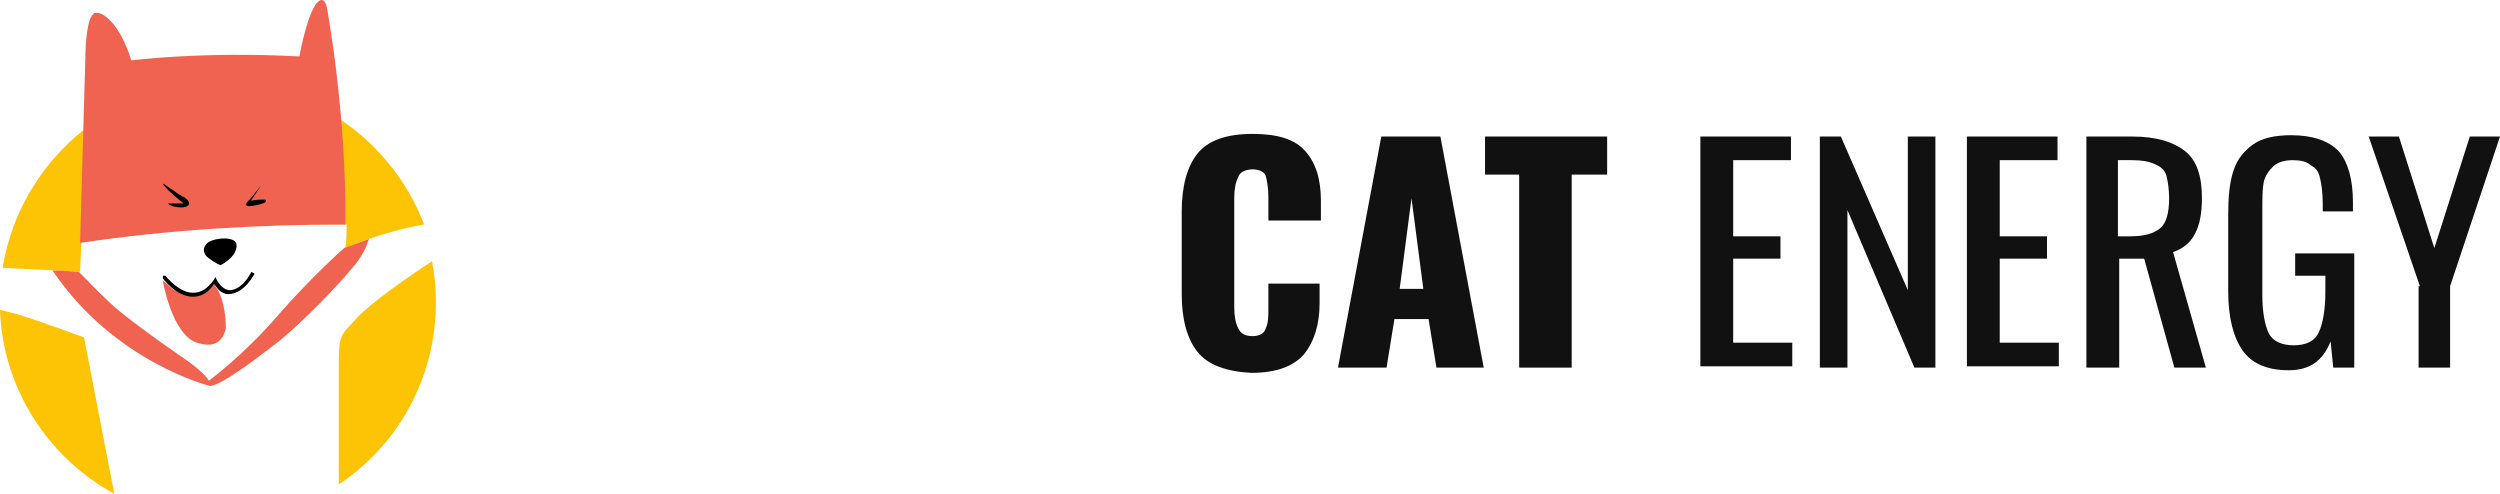
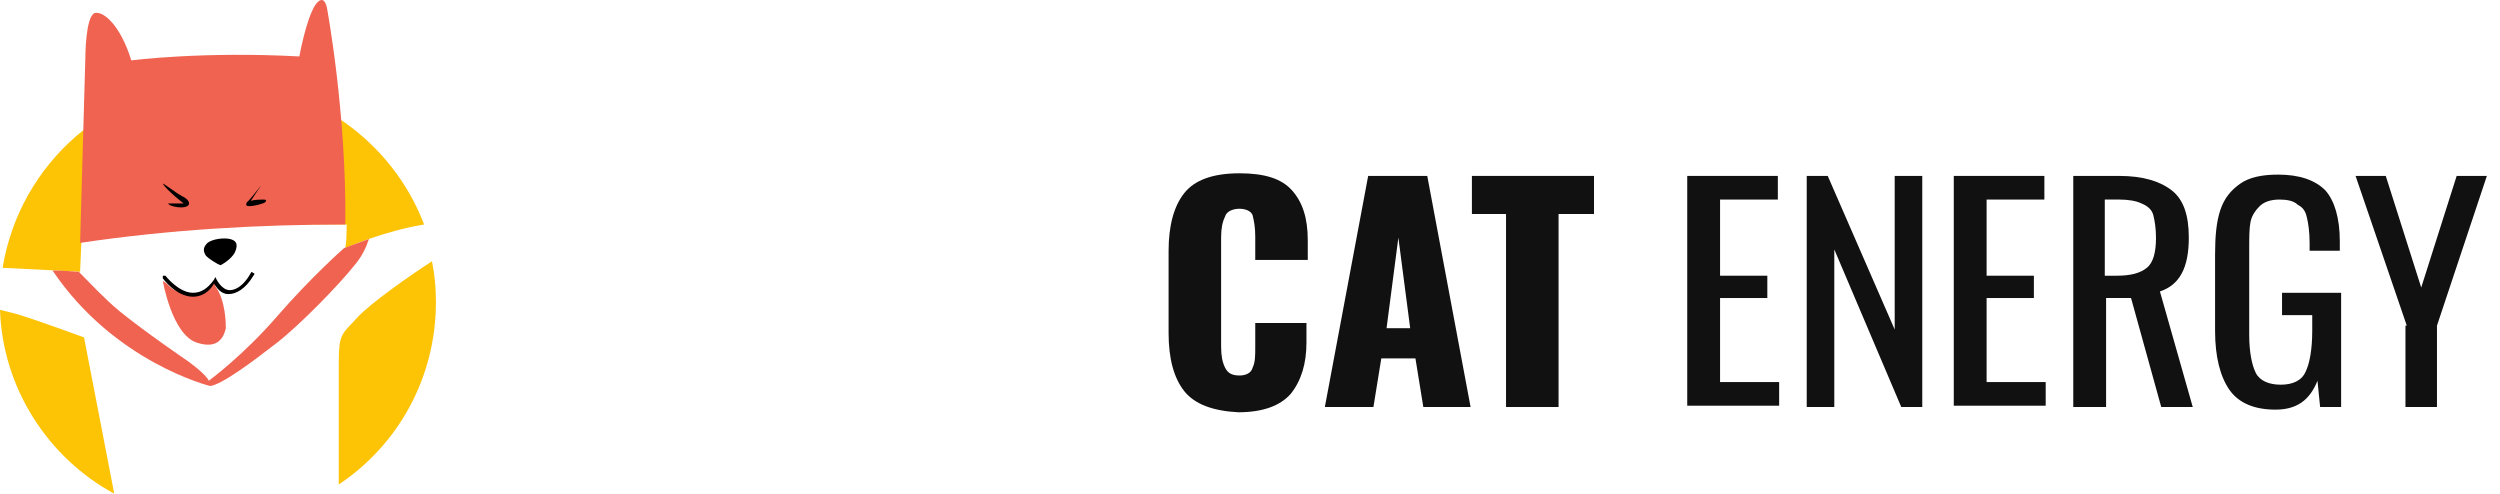
<svg xmlns="http://www.w3.org/2000/svg" version="1.1" id="Layer_2" x="0px" y="0px" viewBox="0 0.002 190.4 37.598" style="enable-background:new 0 0 33.3 37.6;">
  <style type="text/css">
    .st0 {
      fill: #fdc305;
    }

    .st1 {
      fill: #f06351;
+     }
+ 
+     .st2 {
+       fill: rgb(17, 17, 17);
    }
  </style>
  <g>
    <path class="st0" d="M6.1,20.7l0.1-2.3c6.7-0.9,13.4-1.4,20.2-1.3c0,0.6,0,1.2-0.1,1.8c0,0,2.9-1.3,6-1.8     c-2.4-6.3-8.5-10.8-15.6-10.8c-8.3,0-15.2,6.1-16.5,14.1C2.4,20.5,6.1,20.7,6.1,20.7z" />
    <path class="st0" d="M27.2,24.2c-1.2,1.3-1.4,1.2-1.4,3.5c0,0.9,0,4.9,0,9.2c4.5-3,7.4-8.1,7.4-13.9c0-1.1-0.1-2.1-0.3-3.1     C31.2,21,28.2,23.1,27.2,24.2z" />
    <path class="st0" d="M6.4,25.7c0,0-3.8-1.4-5.2-1.8c-0.4-0.1-0.8-0.2-1.2-0.3c0.2,6,3.7,11.3,8.7,14L6.4,25.7z" />
  </g>
  <path class="st1" d="M26.3,17.1c0.1-8.5-1.4-16.5-1.4-16.5S24.7-0.6,24,0.4c-0.7,1.1-1.2,3.9-1.2,3.9c-7.4-0.4-12.8,0.3-12.8,0.3   C9.2,2,7.9,0.8,7.2,1C6.5,1.3,6.5,4.4,6.5,4.4L6.1,18.5C12.8,17.5,19.6,17.1,26.3,17.1z" />
  <path d="M12.4,14c0-0.1,1,0.7,1.4,0.9c0.4,0.2,0.6,0.4,0.6,0.6c0,0.2-0.3,0.3-0.6,0.3s-0.9-0.1-1-0.3c0,0,0.6,0,0.9,0h0.3   C14.1,15.6,12.7,14.5,12.4,14z" />
  <path d="M19.9,14.1c0,0-1,1.3-1.1,1.3c0,0.1-0.2,0.3,0.2,0.3s1.1-0.2,1.2-0.3c0.1-0.1,0.1-0.2-0.1-0.2c-0.2,0-0.7,0-1,0.1L19.9,14.1   C19.9,14.1,20,14,19.9,14.1z" />
  <path d="M16.8,20.2c0,0,0.8-0.4,1.1-1c0.3-0.7,0-0.9-0.4-1c-0.5-0.1-1.3,0-1.7,0.3c-0.4,0.4-0.3,0.7-0.1,1   C15.9,19.7,16.5,20.1,16.8,20.2z" />
  <path class="st1" d="M16.3,21.5c0,0-0.2,0.4-0.5,0.6c-0.2,0.2-0.6,0.4-1,0.4c-0.6,0-1.1-0.2-1.5-0.4c-0.2-0.1-0.4-0.3-0.5-0.4   c-0.2-0.2-0.4-0.3-0.4-0.3s0.7,4.1,2.6,4.7c1.8,0.6,2.1-0.7,2.2-1.1c0-0.3,0-2.1-0.8-3.2C16.5,21.4,16.4,21.6,16.3,21.5z" />
  <g>
    <path d="M14.7,22.6C14.7,22.6,14.7,22.6,14.7,22.6c-1.3,0-2.3-1.4-2.3-1.4c0-0.1,0-0.2,0-0.2c0.1,0,0.2,0,0.2,0c0,0,1,1.3,2.1,1.3     c0,0,0,0,0,0c0.6,0,1.1-0.3,1.6-1l0.1-0.2l0.1,0.2c0,0,0.4,0.8,1,0.8c0.5,0,1.1-0.4,1.6-1.3c0-0.1,0.1-0.1,0.2,0     c0.1,0,0.1,0.1,0,0.2c-0.6,1-1.3,1.4-1.9,1.4c-0.6,0-0.9-0.5-1.1-0.8C15.9,22.3,15.3,22.6,14.7,22.6z" />
  </g>
  <path class="st1" d="M26.2,18.9c0,0-2.5,2.2-5.1,5.2S15.9,29,15.9,29c-0.2-0.5-1.6-1.5-1.6-1.5s-3.1-2.1-5.2-3.8   c-1.2-1-2.3-2.2-3.1-3c-0.3,0-1.1-0.1-2-0.1c4.7,7,12,8.8,12,8.8c0.9-0.1,3.3-1.9,5.1-3.3c1.8-1.4,4.8-4.5,5.9-5.9   c0.6-0.7,0.9-1.4,1.1-2C27,18.6,26.2,18.9,26.2,18.9z" />
-   <g transform="matrix(1, 0, 0, 1, 90, 10.2)">
-     <path class="st0" d="M1.2,16.6c-0.8-1-1.2-2.5-1.2-4.4V5.9c0-1.9,0.4-3.4,1.2-4.4C2,0.5,3.4,0,5.4,0c1.9,0,3.2,0.4,4,1.3     c0.8,0.9,1.2,2.1,1.2,3.8v1.5H6.6V4.8c0-0.7-0.1-1.2-0.2-1.6C6.3,2.9,5.9,2.7,5.4,2.7S4.4,2.9,4.3,3.3C4.1,3.7,4,4.2,4,4.9v8.3     c0,0.7,0.1,1.2,0.3,1.6c0.2,0.4,0.5,0.6,1.1,0.6c0.5,0,0.9-0.2,1-0.6c0.2-0.4,0.2-0.9,0.2-1.6v-1.8h3.9v1.5c0,1.6-0.4,2.9-1.2,3.9     c-0.8,0.9-2.1,1.4-4,1.4C3.4,18.1,2,17.6,1.2,16.6z" style="fill: rgb(17, 17, 17);" />
-     <path class="st0" d="M15.2,0.2h4.5L23,17.8h-3.6l-0.6-3.7h-2.6l-0.6,3.7h-3.7L15.2,0.2z M18.4,11.8l-0.9-6.9l-0.9,6.9H18.4z" style="fill: rgb(17, 17, 17);" />
-     <path class="st0" d="M25.8,3.1h-2.7V0.2h9.3v2.9h-2.7v14.7h-4V3.1z" style="fill: rgb(17, 17, 17);" />
-     <path class="st0" d="M39.5,0.2h6.9v1.8H42v5.8h3.6v1.7H42v6.4h4.5v1.8h-7V0.2z" style="fill: rgb(17, 17, 17);" />
-     <path class="st0" d="M48.5,0.2h1.7l5.1,11.7V0.2h2.1v17.6h-1.6l-5.1-12v12h-2.1V0.2z" style="fill: rgb(17, 17, 17);" />
-     <path class="st0" d="M59.8,0.2h6.9v1.8h-4.4v5.8h3.6v1.7h-3.6v6.4h4.5v1.8h-7V0.2z" style="fill: rgb(17, 17, 17);" />
-     <path class="st0" d="M68.8,0.2h3.6c1.8,0,3.1,0.4,4,1.1s1.3,1.9,1.3,3.6c0,2.3-0.7,3.6-2.2,4.1l2.5,8.8h-2.4l-2.3-8.3h-1.9v8.3     h-2.5V0.2z M72.2,7.8c1.1,0,1.8-0.2,2.3-0.6C75,6.8,75.2,6,75.2,4.9c0-0.7-0.1-1.3-0.2-1.7s-0.4-0.7-0.9-0.9     c-0.4-0.2-1-0.3-1.7-0.3h-1.1v5.8H72.2z" style="fill: rgb(17, 17, 17);" />
-     <path class="st0" d="M80.8,16.5c-0.7-1-1.1-2.5-1.1-4.5V6.2c0-1.4,0.1-2.5,0.4-3.4c0.3-0.9,0.8-1.5,1.5-2c0.7-0.5,1.7-0.7,2.9-0.7     c1.6,0,2.8,0.4,3.6,1.2c0.7,0.8,1.1,2.1,1.1,3.9v0.7h-2.3V5.3c0-0.8-0.1-1.5-0.2-1.9c-0.1-0.5-0.3-0.8-0.7-1     C85.7,2.1,85.2,2,84.6,2c-0.7,0-1.2,0.2-1.5,0.5c-0.3,0.3-0.6,0.7-0.7,1.2c-0.1,0.5-0.1,1.2-0.1,2.1v6.5c0,1.3,0.2,2.3,0.5,2.9     c0.3,0.6,1,0.9,1.9,0.9c0.9,0,1.6-0.3,1.9-1c0.3-0.6,0.5-1.7,0.5-3.1v-1.2h-2.3V9.1h4.5v8.7h-1.6l-0.2-2c-0.6,1.5-1.6,2.2-3.2,2.2     C82.7,18,81.5,17.5,80.8,16.5z" style="fill: rgb(17, 17, 17);" />
-     <path class="st0" d="M94.3,11.6L90.4,0.2h2.3l2.7,8.5l2.7-8.5h2.3l-3.8,11.4v6.2h-2.4V11.6z" style="fill: rgb(17, 17, 17);" />
+   <g transform="matrix(1, 0, 0, 1, 89, 13.2)">
+     <path class="st2" d="M1.2,16.6c-0.8-1-1.2-2.5-1.2-4.4V5.9c0-1.9,0.4-3.4,1.2-4.4C2,0.5,3.4,0,5.4,0c1.9,0,3.2,0.4,4,1.3     c0.8,0.9,1.2,2.1,1.2,3.8v1.5H6.6V4.8c0-0.7-0.1-1.2-0.2-1.6C6.3,2.9,5.9,2.7,5.4,2.7S4.4,2.9,4.3,3.3C4.1,3.7,4,4.2,4,4.9v8.3     c0,0.7,0.1,1.2,0.3,1.6c0.2,0.4,0.5,0.6,1.1,0.6c0.5,0,0.9-0.2,1-0.6c0.2-0.4,0.2-0.9,0.2-1.6v-1.8h3.9v1.5c0,1.6-0.4,2.9-1.2,3.9     c-0.8,0.9-2.1,1.4-4,1.4C3.4,18.1,2,17.6,1.2,16.6z" />
+     <path class="st2" d="M15.2,0.2h4.5L23,17.8h-3.6l-0.6-3.7h-2.6l-0.6,3.7h-3.7L15.2,0.2z M18.4,11.8l-0.9-6.9l-0.9,6.9H18.4z" />
+     <path class="st2" d="M25.8,3.1h-2.7V0.2h9.3v2.9h-2.7v14.7h-4V3.1z" />
+     <path class="st2" d="M39.5,0.2h6.9v1.8H42v5.8h3.6v1.7H42v6.4h4.5v1.8h-7V0.2z" />
+     <path class="st2" d="M48.5,0.2h1.7l5.1,11.7V0.2h2.1v17.6h-1.6l-5.1-12v12h-2.1V0.2z" />
+     <path class="st2" d="M59.8,0.2h6.9v1.8h-4.4v5.8h3.6v1.7h-3.6v6.4h4.5v1.8h-7V0.2z" />
+     <path class="st2" d="M68.8,0.2h3.6c1.8,0,3.1,0.4,4,1.1s1.3,1.9,1.3,3.6c0,2.3-0.7,3.6-2.2,4.1l2.5,8.8h-2.4l-2.3-8.3h-1.9v8.3     h-2.5V0.2z M72.2,7.8c1.1,0,1.8-0.2,2.3-0.6C75,6.8,75.2,6,75.2,4.9c0-0.7-0.1-1.3-0.2-1.7s-0.4-0.7-0.9-0.9     c-0.4-0.2-1-0.3-1.7-0.3h-1.1v5.8H72.2z" />
+     <path class="st2" d="M80.8,16.5c-0.7-1-1.1-2.5-1.1-4.5V6.2c0-1.4,0.1-2.5,0.4-3.4c0.3-0.9,0.8-1.5,1.5-2c0.7-0.5,1.7-0.7,2.9-0.7     c1.6,0,2.8,0.4,3.6,1.2c0.7,0.8,1.1,2.1,1.1,3.9v0.7h-2.3V5.3c0-0.8-0.1-1.5-0.2-1.9c-0.1-0.5-0.3-0.8-0.7-1     C85.7,2.1,85.2,2,84.6,2c-0.7,0-1.2,0.2-1.5,0.5c-0.3,0.3-0.6,0.7-0.7,1.2c-0.1,0.5-0.1,1.2-0.1,2.1v6.5c0,1.3,0.2,2.3,0.5,2.9     c0.3,0.6,1,0.9,1.9,0.9c0.9,0,1.6-0.3,1.9-1c0.3-0.6,0.5-1.7,0.5-3.1v-1.2h-2.3V9.1h4.5v8.7h-1.6l-0.2-2c-0.6,1.5-1.6,2.2-3.2,2.2     C82.7,18,81.5,17.5,80.8,16.5z" />
+     <path class="st2" d="M94.3,11.6L90.4,0.2h2.3l2.7,8.5l2.7-8.5h2.3l-3.8,11.4v6.2h-2.4V11.6z" />
  </g>
</svg>
